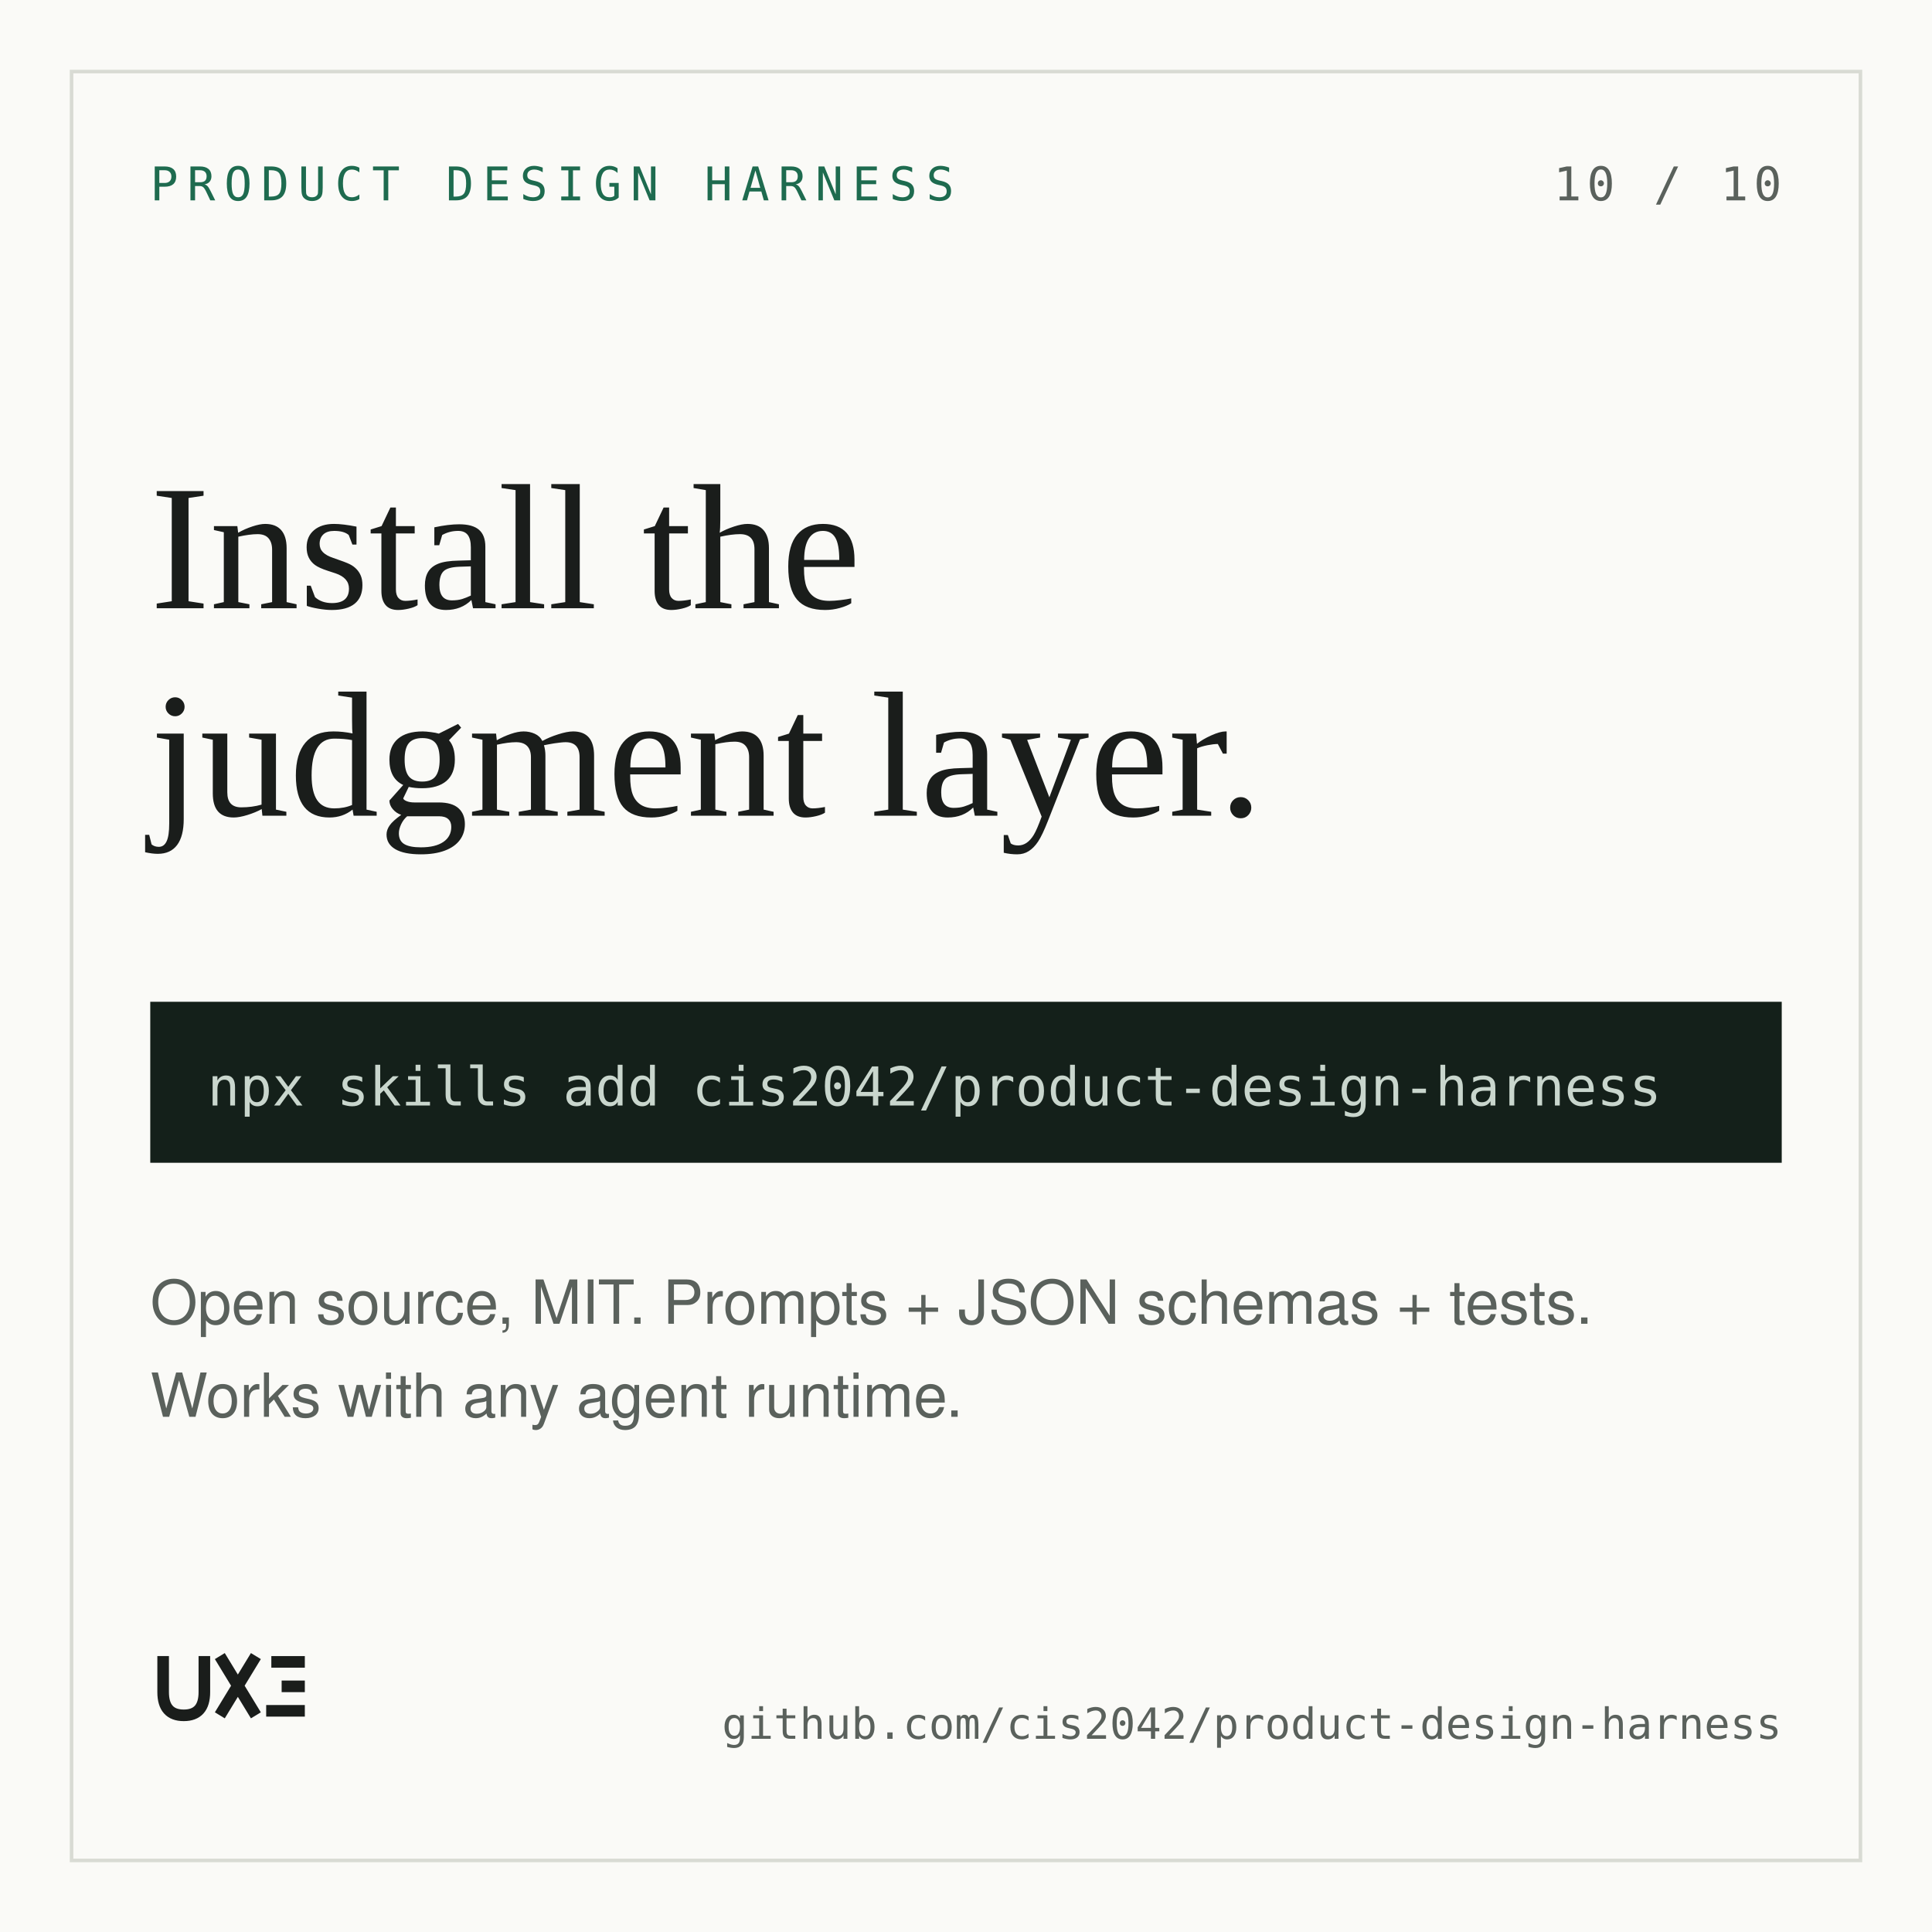
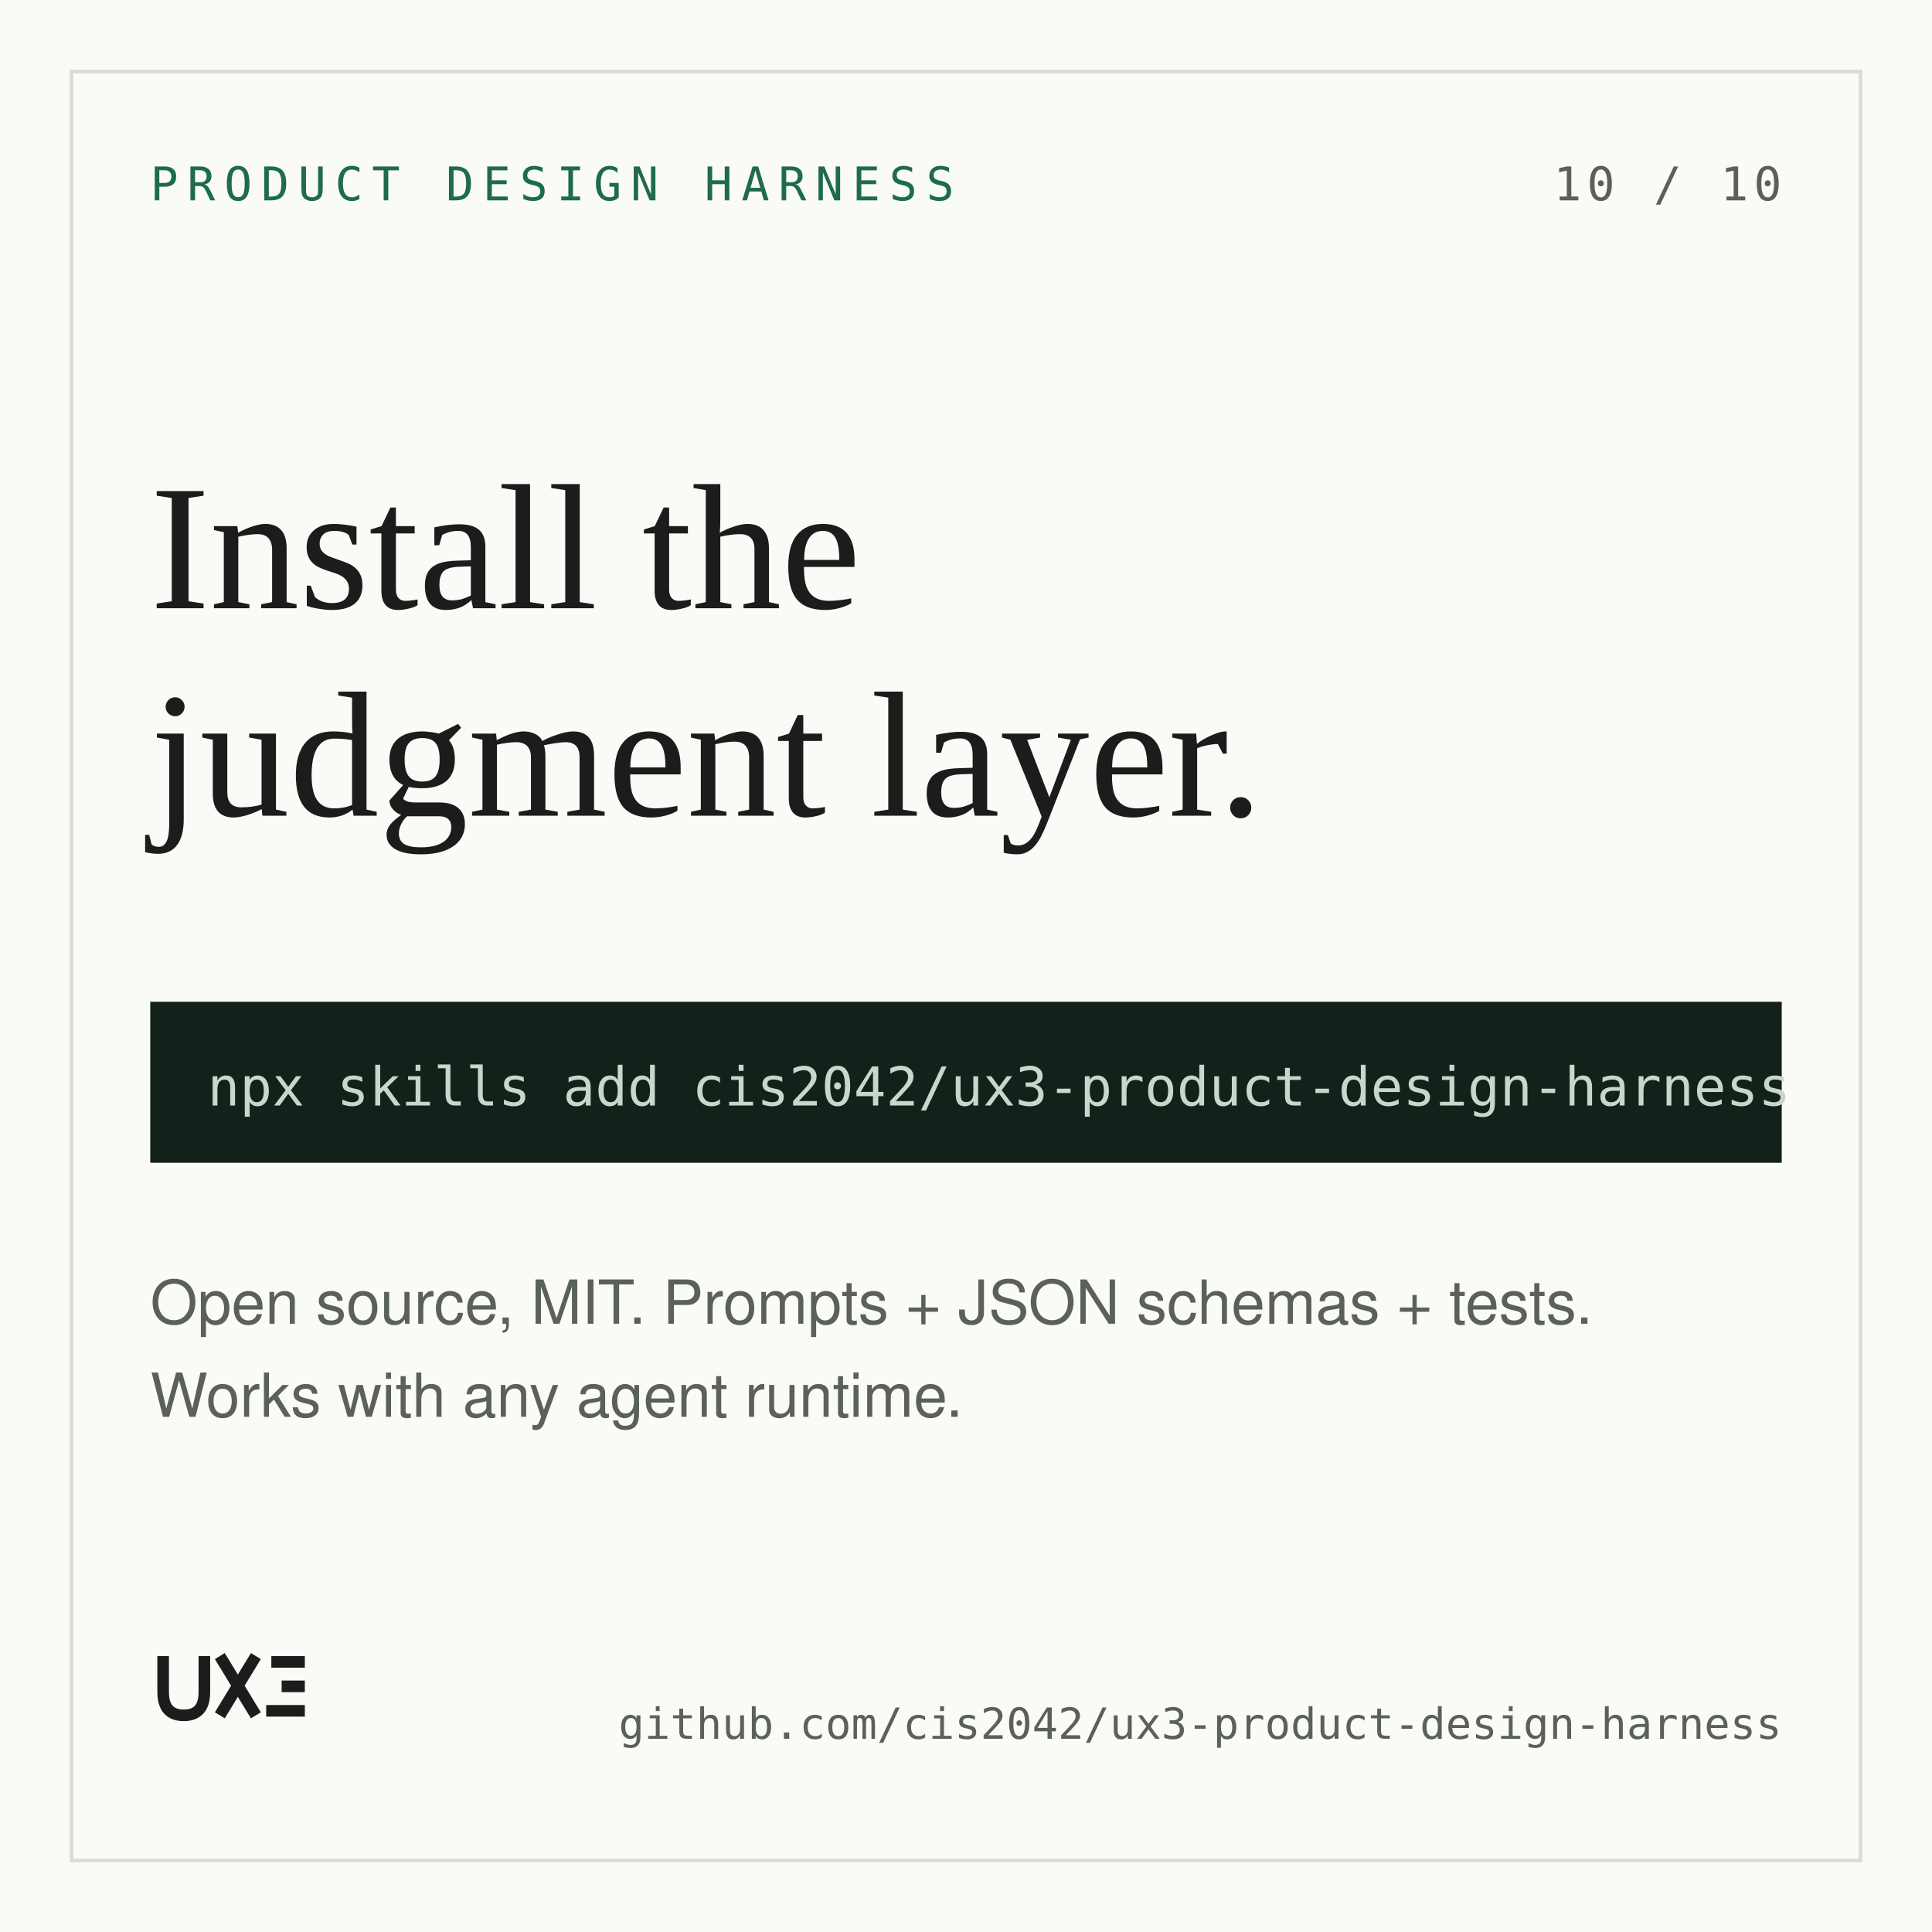
<svg xmlns="http://www.w3.org/2000/svg" width="1080" height="1080" viewBox="0 0 1080 1080">
  <rect width="1080" height="1080" fill="#FAFAF7" />
  <rect x="40" y="40" width="1000" height="1000" fill="none" stroke="#D9DBD4" stroke-width="2" />
  <text x="84" y="112" font-family="&quot;SF Mono&quot;, Menlo, Consolas, monospace" font-size="26" letter-spacing="5" fill="#1E6B4F">PRODUCT DESIGN HARNESS</text>
  <text x="996" y="112" text-anchor="end" font-family="&quot;SF Mono&quot;, Menlo, Consolas, monospace" font-size="26" letter-spacing="3" fill="#5A615C">10 / 10</text>
  <text x="84" y="340" font-family="Georgia, &quot;Times New Roman&quot;, serif" font-size="100" fill="#1A1D1B">Install the</text>
  <text x="84" y="456" font-family="Georgia, &quot;Times New Roman&quot;, serif" font-size="100" fill="#1A1D1B">judgment layer.</text>
  <rect x="84" y="560" width="912" height="90" fill="#14201A" />
-   <text x="116" y="618" font-family="&quot;SF Mono&quot;, Menlo, Consolas, monospace" font-size="30" fill="#C9D6CD">npx skills add cis2042/product-design-harness</text>
+   <text x="116" y="618" font-family="&quot;SF Mono&quot;, Menlo, Consolas, monospace" font-size="30" fill="#C9D6CD">npx skills add cis2042/ux3-product-design-harness</text>
  <text x="84" y="740" font-family="-apple-system, &quot;Segoe UI&quot;, Helvetica, Arial, sans-serif" font-size="34" fill="#5A615C">Open source, MIT. Prompts + JSON schemas + tests.</text>
  <text x="84" y="792" font-family="-apple-system, &quot;Segoe UI&quot;, Helvetica, Arial, sans-serif" font-size="34" fill="#5A615C">Works with any agent runtime.</text>
  <g transform="translate(84,920) scale(0.72)">
    <path d="M10 8 V36 Q10 54 26 54 Q42 54 42 36 V8" fill="none" stroke="#1A1D1B" stroke-width="9" />
    <path d="M54 8 L82 54 M82 8 L54 54" fill="none" stroke="#1A1D1B" stroke-width="9" />
    <rect x="94" y="8" width="26" height="9" fill="#1A1D1B" />
    <rect x="102" y="27" width="18" height="9" fill="#1A1D1B" />
    <rect x="90" y="46" width="30" height="9" fill="#1A1D1B" />
  </g>
-   <text x="996" y="972" text-anchor="end" font-family="&quot;SF Mono&quot;, Menlo, Consolas, monospace" font-size="24" fill="#5A615C">github.com/cis2042/product-design-harness</text>
+   <text x="996" y="972" text-anchor="end" font-family="&quot;SF Mono&quot;, Menlo, Consolas, monospace" font-size="24" fill="#5A615C">github.com/cis2042/ux3-product-design-harness</text>
</svg>
